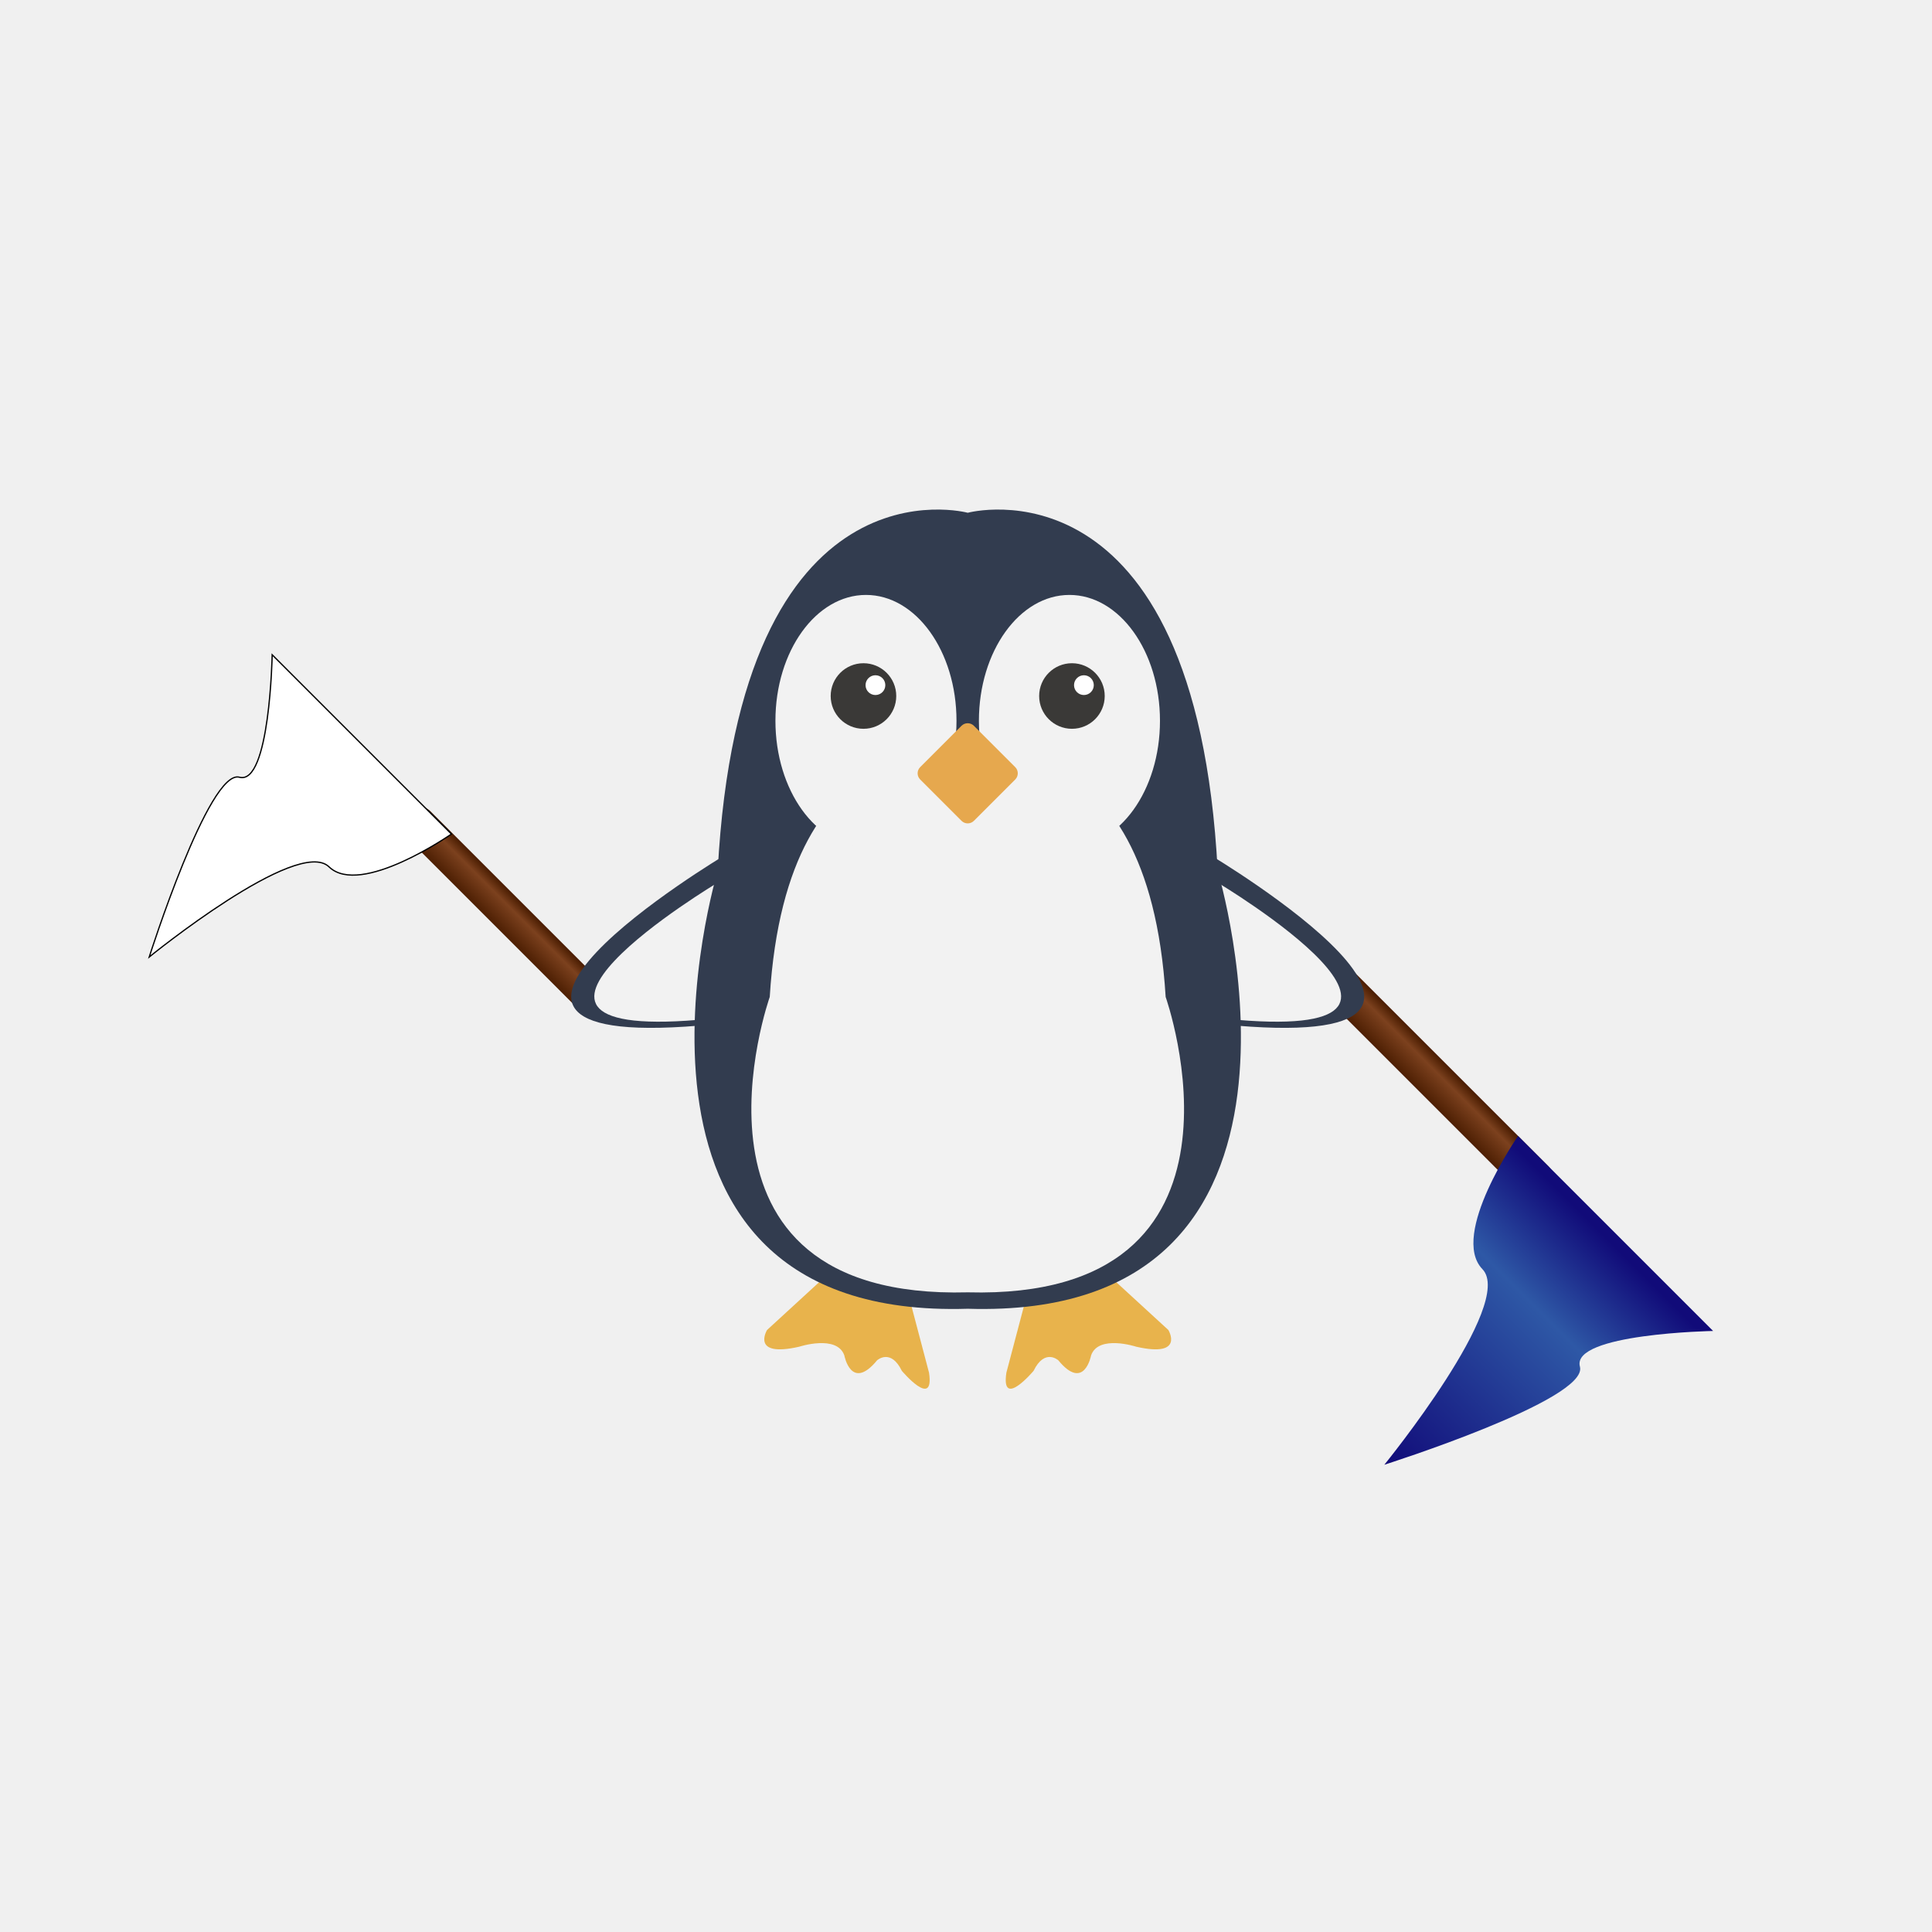
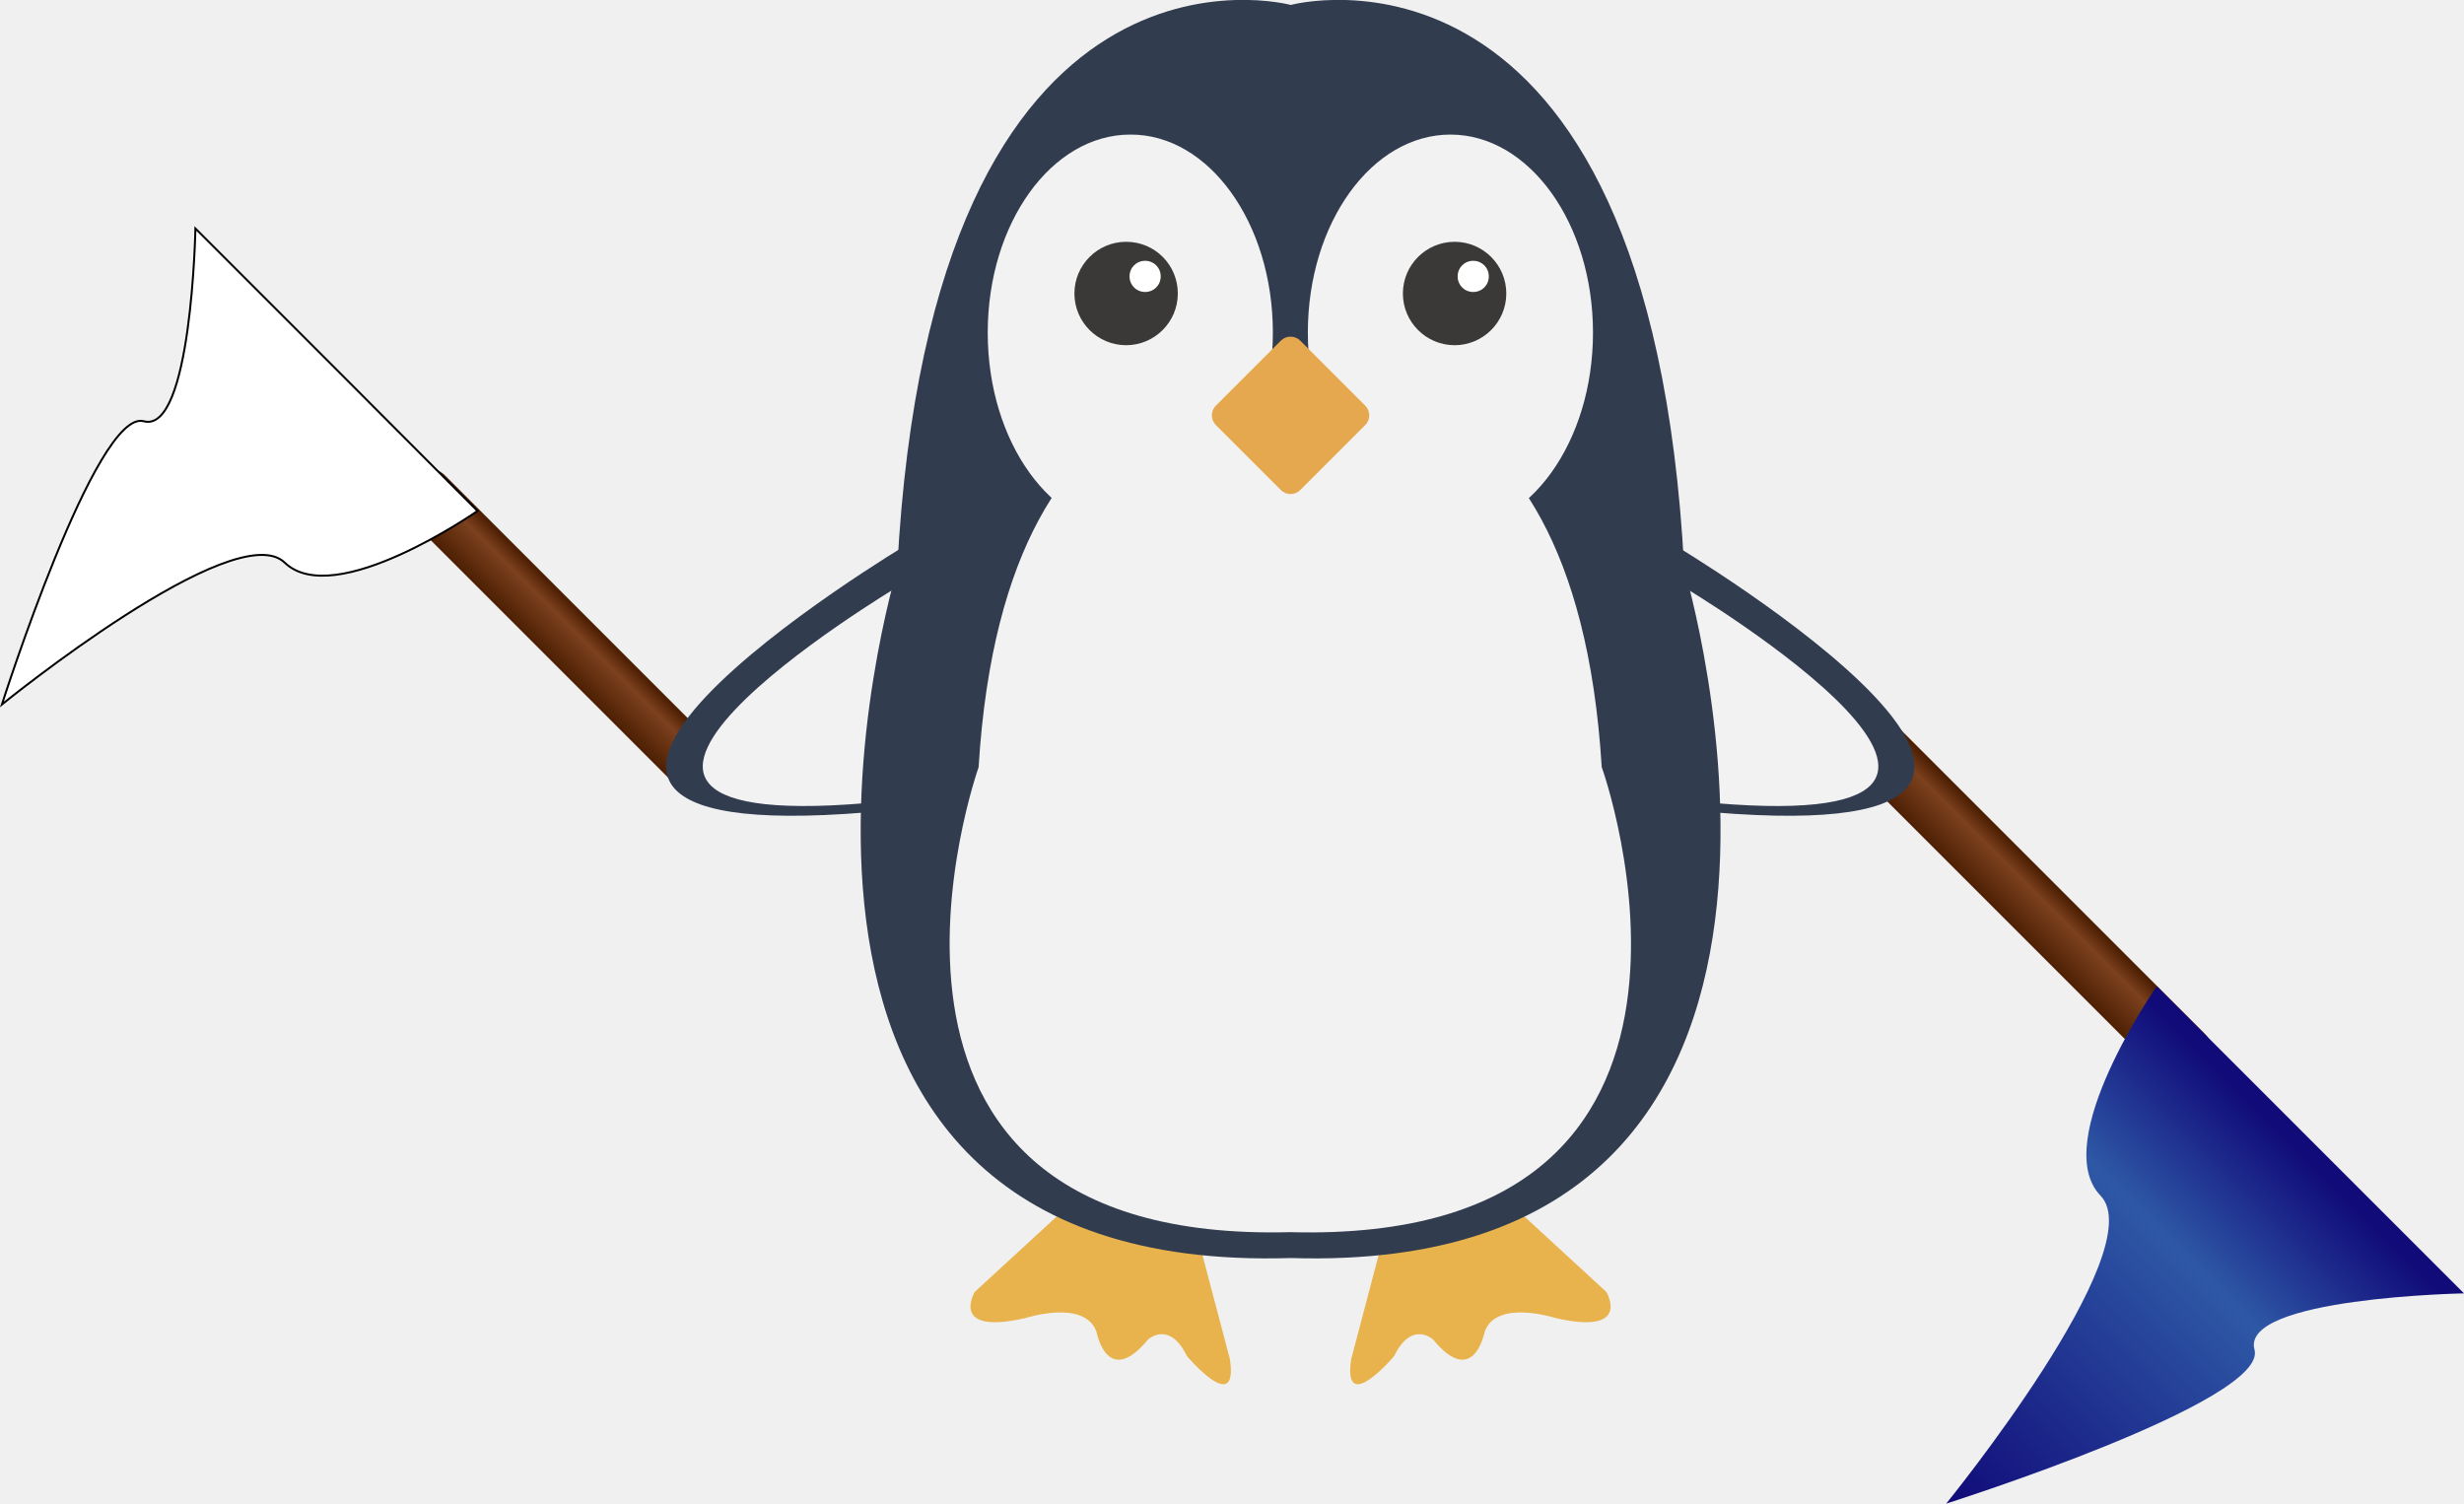
- <svg xmlns="http://www.w3.org/2000/svg" version="1.1" id="Layer_1" x="0px" y="0px" width="800px" height="800px" viewBox="0 0 800 800" enable-background="new 0 0 800 800" xml:space="preserve">
+ <svg xmlns="http://www.w3.org/2000/svg" width="648.1" height="395.5" viewBox="0 0 648.1 395.5" overflow="hidden">
+   <defs />
  <g>
-     <linearGradient id="SVGID_1_" gradientUnits="userSpaceOnUse" x1="523.195" y1="-207.88" x2="537.816" y2="-207.88" gradientTransform="matrix(-0.7071 0.7071 0.7071 0.7071 732.1221 149.8955)">
-       <stop offset="0.03" style="stop-color:#4D1F03" />
-       <stop offset="0.332" style="stop-color:#7C411E" />
-       <stop offset="1" style="stop-color:#4D1F03" />
+     <linearGradient x1="350.923" y1="752.904" x2="365.544" y2="752.904" gradientUnits="userSpaceOnUse" id="SVGID_1_" gradientTransform="matrix(-0.7071 0.7071 -0.7071 -0.7071 934.41 446.1)">
+       <stop offset="0.03" stop-color="#4D1F03" />
+       <stop offset="0.332" stop-color="#7C411E" />
+       <stop offset="1" stop-color="#4D1F03" />
    </linearGradient>
-     <path fill="url(#SVGID_1_)" d="M252.089,409.777c2.446,2.446,2.446,6.414,0,8.861l-1.477,1.476c-2.445,2.447-6.414,2.445-8.86,0   l-73.833-73.837c-2.445-2.446-2.449-6.414-0.002-8.861l1.477-1.476c2.447-2.449,6.417-2.447,8.862,0.001L252.089,409.777z" />
-     <path fill="#FFFFFF" stroke="#000000" stroke-width="0.522" stroke-miterlimit="10" d="M61.792,396.275   c0,0,61.393-49.945,74.449-37.335c13.052,12.609,50.69-13.583,50.69-13.583l-37.109-37.112l-37.114-37.111   c0,0-0.984,54.135-13.581,50.693C86.534,318.391,61.792,396.275,61.792,396.275z" />
+     <path d="M190.8 198.8C193.2 201.2 193.2 205.2 190.8 207.7L189.3 209.2C186.9 211.6 182.9 211.6 180.4 209.2L106.6 135.4C104.2 133 104.2 129 106.6 126.5L108.1 125C110.5 122.6 114.5 122.6 117 125L190.8 198.8Z" fill="url(#SVGID_1_)" />
+     <path d="M0.5 185.3C0.5 185.3 61.9 135.4 74.9 148 88 160.6 125.6 134.4 125.6 134.4L88.5 97.2 51.4 60.1C51.4 60.1 50.4 114.2 37.8 110.8 25.3 107.4 0.5 185.3 0.5 185.3Z" stroke="#000000" stroke-width="0.522" stroke-miterlimit="10" fill="#FFFFFF" />
  </g>
  <g>
-     <linearGradient id="SVGID_2_" gradientUnits="userSpaceOnUse" x1="730.773" y1="-132.426" x2="746.678" y2="-132.426" gradientTransform="matrix(-0.7071 0.7071 -0.7071 -0.7071 1024.116 -167.5986)">
-       <stop offset="0.03" style="stop-color:#4D1F03" />
-       <stop offset="0.332" style="stop-color:#7C411E" />
-       <stop offset="1" style="stop-color:#4D1F03" />
+     <linearGradient x1="558.503" y1="991.407" x2="574.407" y2="991.407" gradientUnits="userSpaceOnUse" id="SVGID_2_" gradientTransform="matrix(-0.7071 0.7071 0.7071 0.7071 233.635 -864.164)">
+       <stop offset="0.03" stop-color="#4D1F03" />
+       <stop offset="0.332" stop-color="#7C411E" />
+       <stop offset="1" stop-color="#4D1F03" />
    </linearGradient>
-     <path fill="url(#SVGID_2_)" d="M560.857,402.613c-2.662-2.66-6.979-2.658-9.64,0.003l-1.606,1.606c-2.66,2.66-2.66,6.977,0,9.637   l80.324,80.324c2.663,2.663,6.978,2.663,9.638,0.003l1.608-1.609c2.66-2.662,2.661-6.979,0-9.64L560.857,402.613z" />
-     <linearGradient id="SVGID_3_" gradientUnits="userSpaceOnUse" x1="730.773" y1="-228.552" x2="866.215" y2="-228.552" gradientTransform="matrix(-0.7071 0.7071 -0.7071 -0.7071 1024.116 -167.5986)">
-       <stop offset="0.03" style="stop-color:#110B79" />
-       <stop offset="0.332" style="stop-color:#2E58A6" />
-       <stop offset="1" style="stop-color:#110B79" />
+     <linearGradient x1="558.504" y1="1087.54" x2="693.945" y2="1087.54" gradientUnits="userSpaceOnUse" id="SVGID_3_" gradientTransform="matrix(-0.7071 0.7071 0.7071 0.7071 233.635 -864.164)">
+       <stop offset="0.03" stop-color="#110B79" />
+       <stop offset="0.332" stop-color="#2E58A6" />
+       <stop offset="1" stop-color="#110B79" />
    </linearGradient>
-     <path fill="url(#SVGID_3_)" d="M573.221,606.52c0,0,54.337-66.794,40.619-80.995c-13.719-14.199,14.777-55.149,14.777-55.149   l40.374,40.372l40.372,40.375c0,0-58.893,1.076-55.149,14.779C657.956,579.602,573.221,606.52,573.221,606.52z" />
+     <path d="M499.6 191.6C496.9 188.9 492.6 188.9 490 191.6L488.4 193.2C485.7 195.9 485.7 200.2 488.4 202.8L568.7 283.1C571.4 285.8 575.7 285.8 578.3 283.1L579.9 281.5C582.6 278.8 582.6 274.5 579.9 271.9L499.6 191.6Z" fill="url(#SVGID_2_)" />
+     <path d="M511.9 395.5C511.9 395.5 566.2 328.7 552.5 314.5 538.8 300.3 567.3 259.4 567.3 259.4L607.7 299.8 648.1 340.2C648.1 340.2 589.2 341.3 593 355 596.7 368.6 511.9 395.5 511.9 395.5Z" fill="url(#SVGID_3_)" />
  </g>
  <g>
-     <path fill="#323C4F" d="M300.101,354.14c0,0-139.985,83.539-4.517,69.99C295.583,424.13,347.514,354.14,300.101,354.14" />
-     <path fill="#F2F2F2" d="M297.435,365.336c0,0-113.06,67.472-3.648,56.53C293.786,421.866,335.729,365.336,297.435,365.336" />
-     <path fill="#323C4F" d="M501.311,354.14c0,0,139.984,83.539,4.518,69.99C505.828,424.13,453.898,354.14,501.311,354.14" />
-     <path fill="#F2F2F2" d="M503.978,365.336c0,0,113.059,67.472,3.646,56.53C507.623,421.866,465.682,365.336,503.978,365.336" />
-     <path fill="#E8B34C" d="M348.845,522.058l-31.236,28.675c0,0-6.913,11.521,13.314,6.913c0,0,15.618-5.122,18.69,3.584   c0,0,2.817,15.107,13.57,2.048c0,0,5.633-5.119,10.243,4.354c0,0,13.57,16.129,11.265,0.769l-11.01-41.734   C373.681,526.665,361.903,508.998,348.845,522.058" />
-     <path fill="#E8B34C" d="M452.565,522.058l31.237,28.675c0,0,6.913,11.521-13.315,6.913c0,0-15.618-5.122-18.689,3.584   c0,0-2.819,15.107-13.568,2.048c0,0-5.634-5.119-10.244,4.354c0,0-13.569,16.129-11.266,0.769l11.011-41.734   C427.73,526.665,439.508,508.998,452.565,522.058" />
-     <path fill="#323C4F" d="M400.729,541.927c-159.83,4.969-103.539-181.344-103.539-181.344   c9.142-173.89,103.539-148.255,103.539-148.255s94.396-25.635,103.488,148.255C504.217,360.583,560.512,546.896,400.729,541.927" />
-     <path fill="#F2F2F2" d="M400.724,535.128c-126.562,3.35-81.989-122.315-81.989-122.315c7.24-117.286,81.989-99.996,81.989-99.996   s74.748-17.29,81.949,99.996C482.673,412.812,527.247,538.478,400.724,535.128" />
-     <path fill="#F2F2F2" d="M396.064,298.463c0,28.784-16.783,52.115-37.487,52.115c-20.702,0-37.488-23.332-37.488-52.115   c0-28.785,16.786-52.116,37.488-52.116C379.282,246.348,396.064,269.679,396.064,298.463" />
-     <path fill="#F2F2F2" d="M480.321,298.463c0,28.784-16.786,52.115-37.49,52.115s-37.485-23.332-37.485-52.115   c0-28.785,16.781-52.116,37.485-52.116S480.321,269.679,480.321,298.463" />
-     <path fill="#E6A84E" d="M420.383,322.772l-17.114,17.114c-1.414,1.415-3.711,1.415-5.127,0l-17.111-17.114   c-1.416-1.414-1.416-3.709,0-5.124l17.111-17.114c1.416-1.414,3.713-1.414,5.127,0l17.114,17.114   C421.799,319.062,421.799,321.358,420.383,322.772" />
-     <path fill="#3A3937" d="M371.119,288.204c0,7.496-6.078,13.574-13.575,13.574c-7.498,0-13.576-6.078-13.576-13.574   c0-7.499,6.078-13.575,13.576-13.575C365.041,274.629,371.119,280.706,371.119,288.204" />
-     <path fill="#FFFFFF" d="M366.59,283.702c0,2.258-1.833,4.09-4.092,4.09c-2.257,0-4.089-1.832-4.089-4.09   c0-2.261,1.833-4.092,4.089-4.092C364.757,279.61,366.59,281.441,366.59,283.702" />
-     <path fill="#3A3937" d="M457.441,288.204c0,7.496-6.078,13.574-13.575,13.574c-7.496,0-13.574-6.078-13.574-13.574   c0-7.499,6.078-13.575,13.574-13.575C451.363,274.629,457.441,280.706,457.441,288.204" />
-     <path fill="#FFFFFF" d="M452.915,283.702c0,2.258-1.834,4.09-4.093,4.09s-4.09-1.832-4.09-4.09c0-2.261,1.831-4.092,4.09-4.092   S452.915,281.441,452.915,283.702" />
+     <path d="M238.8 143.1C238.8 143.1 98.8 226.6 234.3 213.1 234.3 213.1 286.2 143.1 238.8 143.1" fill="#323C4F" />
+     <path d="M236.2 154.3C236.2 154.3 123.1 221.8 232.6 210.8 232.5 210.9 274.5 154.3 236.2 154.3" fill="#F2F2F2" />
+     <path d="M440 143.1C440 143.1 580 226.6 444.5 213.1 444.5 213.1 392.6 143.1 440 143.1" fill="#323C4F" />
+     <path d="M442.7 154.3C442.7 154.3 555.8 221.8 446.3 210.8 446.3 210.9 404.4 154.3 442.7 154.3" fill="#F2F2F2" />
+     <path d="M287.6 311.1 256.4 339.8C256.4 339.8 249.5 351.3 269.7 346.7 269.7 346.7 285.3 341.6 288.4 350.3 288.4 350.3 291.2 365.4 302 352.3 302 352.3 307.6 347.2 312.2 356.7 312.2 356.7 325.8 372.8 323.5 357.5L312.5 315.8C312.4 315.7 300.6 298 287.6 311.1" fill="#E8B34C" />
+     <path d="M391.3 311.1 422.5 339.8C422.5 339.8 429.4 351.3 409.2 346.7 409.2 346.7 393.6 341.6 390.5 350.3 390.5 350.3 387.7 365.4 376.9 352.3 376.9 352.3 371.3 347.2 366.7 356.7 366.7 356.7 353.1 372.8 355.4 357.5L366.4 315.8C366.5 315.7 378.2 298 391.3 311.1" fill="#E8B34C" />
+     <path d="M339.5 330.9C179.7 335.9 236 149.6 236 149.6 245.1-24.3 339.5 1.3 339.5 1.3 339.5 1.3 433.9-24.3 443 149.6 442.9 149.6 499.2 335.9 339.5 330.9" fill="#323C4F" />
+     <path d="M339.4 324.1C212.8 327.4 257.4 201.8 257.4 201.8 264.6 84.5 339.4 101.8 339.4 101.8 339.4 101.8 414.1 84.5 421.3 201.8 421.4 201.8 466 327.5 339.4 324.1" fill="#F2F2F2" />
+     <path d="M334.8 87.5C334.8 116.3 318 139.6 297.3 139.6 276.6 139.6 259.8 116.3 259.8 87.5 259.8 58.7 276.6 35.4 297.3 35.4 318 35.3 334.8 58.7 334.8 87.5" fill="#F2F2F2" />
+     <path d="M419 87.5C419 116.3 402.2 139.6 381.5 139.6 360.8 139.6 344 116.3 344 87.5 344 58.7 360.8 35.4 381.5 35.4 402.2 35.4 419 58.7 419 87.5" fill="#F2F2F2" />
+     <path d="M359.1 111.8 342 128.9C340.6 130.3 338.3 130.3 336.9 128.9L319.8 111.8C318.4 110.4 318.4 108.1 319.8 106.7L336.9 89.6C338.3 88.2 340.6 88.2 342 89.6L359.1 106.7C360.5 108.1 360.5 110.4 359.1 111.8" fill="#E6A84E" />
+     <path d="M309.8 77.2C309.8 84.7 303.7 90.8 296.2 90.8 288.7 90.8 282.6 84.7 282.6 77.2 282.6 69.7 288.7 63.6 296.2 63.6 303.8 63.6 309.8 69.7 309.8 77.2" fill="#3A3937" />
+     <path d="M305.3 72.7C305.3 75 303.5 76.8 301.2 76.8 298.9 76.8 297.1 75 297.1 72.7 297.1 70.4 298.9 68.6 301.2 68.6 303.5 68.6 305.3 70.4 305.3 72.7" fill="#FFFFFF" />
+     <path d="M396.2 77.2C396.2 84.7 390.1 90.8 382.6 90.8 375.1 90.8 369 84.7 369 77.2 369 69.7 375.1 63.6 382.6 63.6 390.1 63.6 396.2 69.7 396.2 77.2" fill="#3A3937" />
+     <path d="M391.6 72.7C391.6 75 389.8 76.8 387.5 76.8 385.2 76.8 383.4 75 383.4 72.7 383.4 70.4 385.2 68.6 387.5 68.6 389.8 68.6 391.6 70.4 391.6 72.7" fill="#FFFFFF" />
  </g>
</svg>
